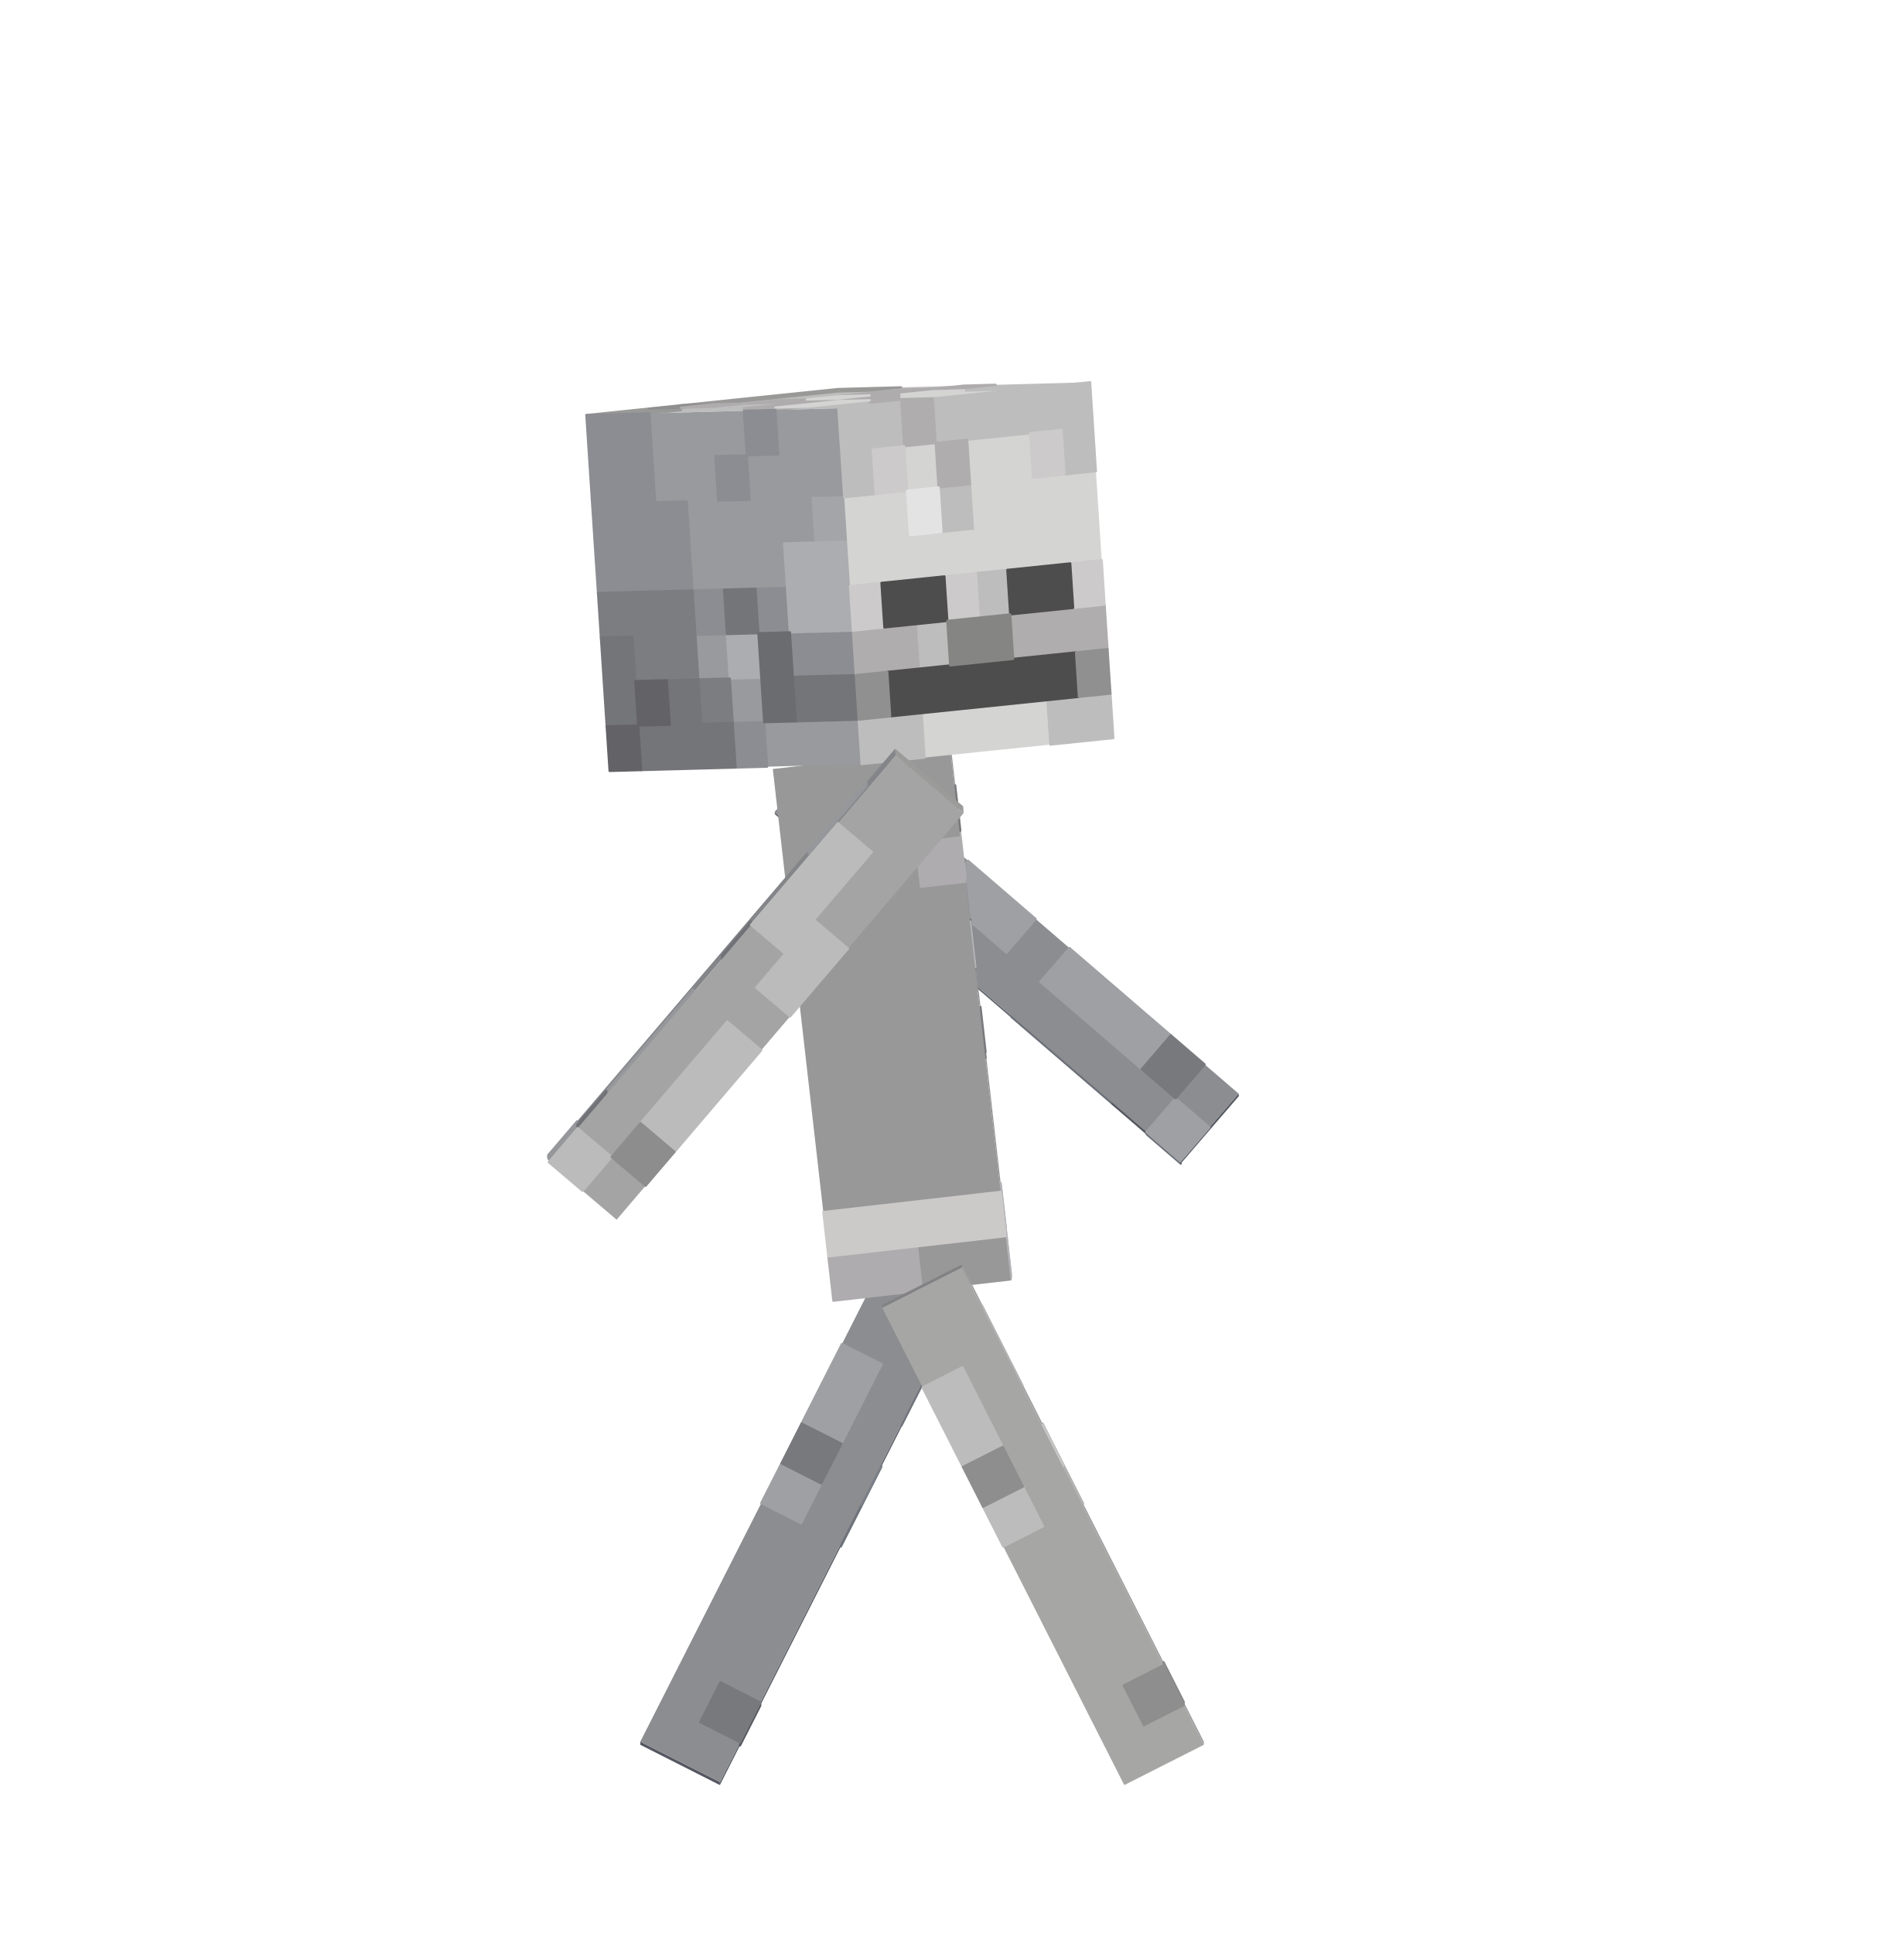
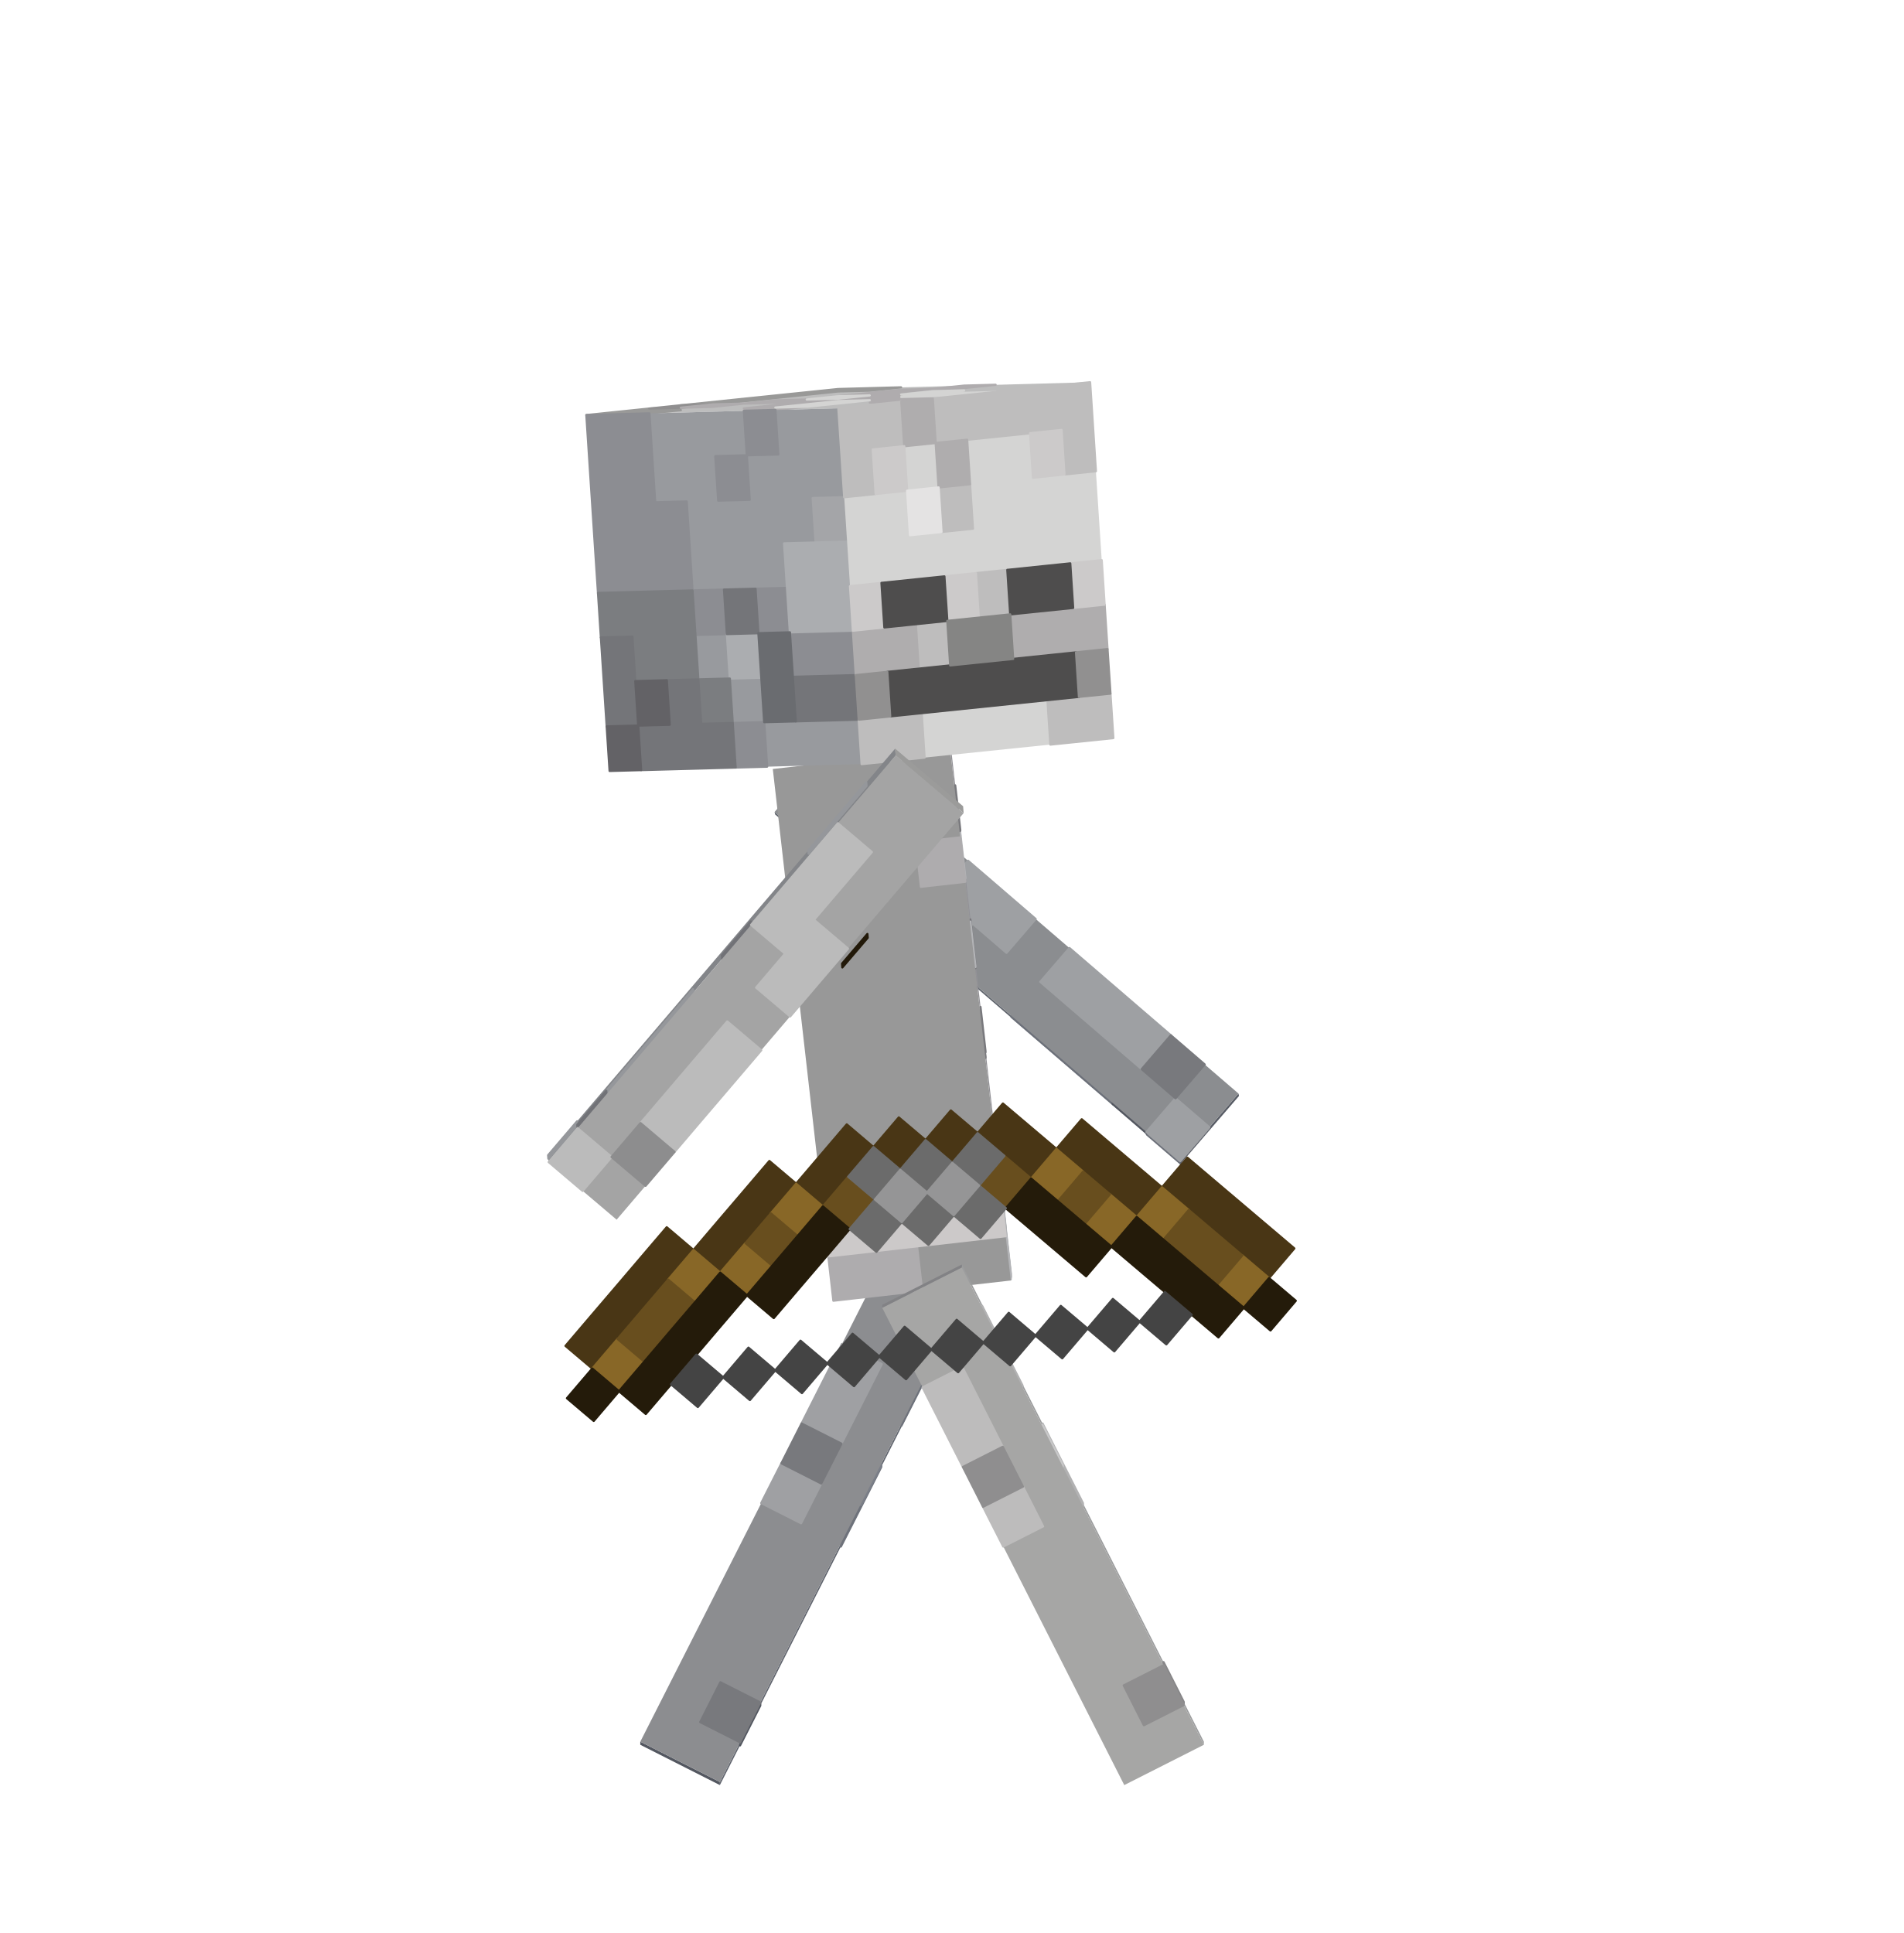
<svg xmlns="http://www.w3.org/2000/svg" viewBox="0 0 512 520" width="512" height="520" role="img" aria-labelledby="walk-6-title">
  <g id="skeleton">
    <g id="arm-left" aria-label="Left arm">
      <g class="face" data-face="back">
        <path fill="#5f646c" d="M208.47 219.09L208.33 218.43L317.43 312.36L317.58 313.02Z" />
        <path fill="#6c7079" stroke="#6c7079" stroke-width=".6" stroke-linejoin="round" d="M217.56 226.92L217.49 226.59L226.58 234.42L226.66 234.75ZM226.66 234.75L226.58 234.42L235.68 242.24L235.75 242.57ZM272.04 273.55L271.97 273.22L281.07 281.05L281.14 281.38ZM281.14 281.38L281.07 281.05L290.16 288.88L290.23 289.21ZM290.23 289.21L290.16 288.88L299.25 296.71L299.32 297.03ZM308.48 305.19L308.41 304.86L317.51 312.69L317.58 313.02Z" />
        <path fill="#535760" stroke="#535760" stroke-width=".6" stroke-linejoin="round" d="M253.86 257.9L253.79 257.57L262.88 265.4L262.95 265.73ZM299.32 297.03L299.25 296.71L308.34 304.53L308.41 304.86Z" />
      </g>
      <g class="face" data-face="bottom">
        <path fill="#585c65" d="M333.1 294.18L333.24 294.83L317.58 313.02L317.43 312.36Z" />
      </g>
      <g class="face" data-face="nx">
        <path fill="#8b8d90" d="M208.33 218.43L223.99 200.25L333.1 294.18L317.43 312.36Z" />
        <path fill="#9ea0a3" stroke="#9ea0a3" stroke-width=".6" stroke-linejoin="round" d="M226.51 234.09L234.34 225L243.44 232.83L235.61 241.92ZM235.61 241.92L243.44 232.83L252.53 240.65L244.7 249.74ZM244.7 249.74L260.36 231.56L269.45 239.39L253.79 257.57ZM261.62 248.48L269.45 239.39L278.54 247.22L270.71 256.31ZM279.8 264.13L287.64 255.04L296.73 262.87L288.9 271.96ZM288.9 271.96L296.73 262.87L305.82 270.7L297.99 279.79ZM297.99 279.79L305.82 270.7L314.91 278.52L307.08 287.61ZM308.34 304.53L316.17 295.44L325.27 303.27L317.43 312.36Z" />
        <path fill="#78797d" stroke="#78797d" stroke-width=".6" stroke-linejoin="round" d="M307.08 287.61L314.91 278.52L324 286.35L316.17 295.44Z" />
      </g>
    </g>
    <g id="leg-left" aria-label="Left leg">
      <g class="face" data-face="front">
        <path fill="#61656e" d="M258.7 351L258.7 351.84L193.62 480.21L193.62 479.38Z" />
        <path fill="#6e727b" stroke="#6e727b" stroke-width=".6" stroke-linejoin="round" d="M253.28 361.7L253.28 362.12L247.86 372.82L247.86 372.4ZM247.86 372.4L247.86 372.82L242.43 383.51L242.43 383.1ZM237.01 394.21L237.01 394.63L231.59 405.33L231.59 404.91ZM231.59 404.49L231.59 405.33L226.16 416.03L226.16 415.19Z" />
        <path fill="#7b7f88" stroke="#7b7f88" stroke-width=".6" stroke-linejoin="round" d="M237.01 393.79L237.01 394.21L231.59 404.91L231.59 404.49Z" />
        <path fill="#545861" stroke="#545861" stroke-width=".6" stroke-linejoin="round" d="M204.47 458.4L204.47 458.82L199.04 469.52L199.04 469.1Z" />
      </g>
      <g class="face" data-face="bottom">
        <path fill="#535760" d="M193.62 479.38L193.62 480.21L172.21 469.37L172.21 468.54Z" />
      </g>
      <g class="face" data-face="nx">
        <path fill="#8c8d90" d="M237.3 340.16L258.7 351L193.62 479.38L172.21 468.54Z" />
        <path fill="#9fa0a3" stroke="#9fa0a3" stroke-width=".6" stroke-linejoin="round" d="M226.45 361.56L237.15 366.98L231.73 377.67L221.02 372.25ZM221.02 372.25L231.73 377.67L226.31 388.37L215.6 382.95ZM210.18 393.65L220.88 399.07L215.46 409.77L204.75 404.35Z" />
        <path fill="#78797d" stroke="#78797d" stroke-width=".6" stroke-linejoin="round" d="M215.6 382.95L226.31 388.37L220.88 399.07L210.18 393.65ZM193.76 452.56L204.47 457.98L199.04 468.68L188.34 463.26Z" />
      </g>
    </g>
    <g id="torso" aria-label="Torso">
      <g class="face" data-face="front">
        <path fill="#939297" d="M255.54 201.44L255.54 199.07L271.85 342.1L271.85 344.47Z" />
        <path fill="#79797d" stroke="#79797d" stroke-width=".6" stroke-linejoin="round" d="M256.9 213.06L256.9 212.76L258.26 224.68L258.26 224.98ZM256.9 211.58L256.9 211.28L258.26 223.2L258.26 223.5ZM260.98 248.52L260.98 248.23L262.34 260.15L262.34 260.44ZM260.98 247.63L260.98 247.34L262.34 259.26L262.34 259.55ZM263.7 272.66L263.7 272.36L265.05 284.28L265.05 284.58ZM263.7 271.18L263.7 270.88L265.05 282.8L265.05 283.1ZM269.13 320.04L269.13 319.74L270.49 331.66L270.49 331.96ZM269.13 319.15L269.13 318.85L270.49 330.77L270.49 331.07ZM270.49 331.66L270.49 331.07L271.85 342.99L271.85 343.58Z" />
        <path fill="#b3b4b7" stroke="#b3b4b7" stroke-width=".6" stroke-linejoin="round" d="M258.26 224.39L258.26 224.09L259.62 236.01L259.62 236.31ZM260.98 248.23L260.98 247.93L262.34 259.85L262.34 260.15ZM269.13 320.63L269.13 320.33L270.49 332.25L270.49 332.55ZM269.13 318.56L269.13 318.26L270.49 330.18L270.49 330.48ZM270.49 332.25L270.49 331.96L271.85 343.88L271.85 344.17ZM270.49 330.77L270.49 330.48L271.85 342.4L271.85 342.69Z" />
      </g>
      <g class="face" data-face="nx">
        <path fill="#989898" d="M207.85 206.87L255.54 201.44L271.85 344.47L224.15 349.9Z" />
        <path fill="#aeacae" stroke="#aeacae" stroke-width=".6" stroke-linejoin="round" d="M246.34 226.63L258.26 225.28L259.62 237.2L247.7 238.55ZM222.8 337.98L246.64 335.27L248 347.18L224.15 349.9Z" />
        <path fill="#ccc9c9" stroke="#ccc9c9" stroke-width=".6" stroke-linejoin="round" d="M221.44 326.06L269.13 320.63L270.49 332.55L222.8 337.98Z" />
      </g>
    </g>
    <g id="head" aria-label="Head">
      <g class="face" data-face="top">
        <path fill="#bdbdbd" d="M157.71 111.66L225.41 104.66L293.19 102.83L225.49 109.83Z" />
        <path fill="#999998" stroke="#999998" stroke-width=".6" stroke-linejoin="round" d="M157.71 111.66L174.63 109.91L183.11 109.68L166.18 111.43ZM183.1 109.03L225.41 104.66L233.88 104.43L191.57 108.8ZM166.18 111.43L174.65 110.56L183.12 110.33L174.66 111.2ZM225.42 105.3L233.88 104.43L242.35 104.2L233.89 105.08ZM233.92 107.01L242.38 106.14L250.86 105.91L242.4 106.78Z" />
        <path fill="#908f90" stroke="#908f90" stroke-width=".6" stroke-linejoin="round" d="M174.63 109.91L183.1 109.03L191.57 108.8L183.11 109.68Z" />
        <path fill="#afacae" stroke="#afacae" stroke-width=".6" stroke-linejoin="round" d="M183.11 109.68L191.57 108.8L200.04 108.58L191.58 109.45ZM200.04 108.58L208.5 107.7L216.98 107.47L208.52 108.35ZM208.52 108.35L216.98 107.47L225.45 107.24L216.99 108.12ZM225.44 106.6L242.36 104.85L250.83 104.62L233.91 106.37ZM200.06 109.87L216.99 108.12L225.46 107.89L208.54 109.64ZM225.45 107.24L233.91 106.37L242.38 106.14L233.92 107.01ZM250.83 104.62L259.3 103.74L267.77 103.51L259.31 104.39ZM200.08 110.51L208.54 109.64L217.01 109.41L208.55 110.28ZM225.46 107.89L233.92 107.01L242.4 106.78L233.93 107.66ZM233.93 107.66L242.4 106.78L250.87 106.56L242.41 107.43ZM233.95 108.31L242.41 107.43L250.88 107.2L242.42 108.08Z" />
        <path fill="#d4d4d3" stroke="#d4d4d3" stroke-width=".6" stroke-linejoin="round" d="M216.98 107.47L225.44 106.6L233.91 106.37L225.45 107.24ZM208.54 109.64L225.46 107.89L233.93 107.66L217.01 109.41ZM242.38 106.14L250.85 105.26L259.32 105.03L250.86 105.91ZM242.4 106.78L250.86 105.91L259.33 105.68L250.87 106.56ZM250.87 106.56L259.33 105.68L267.8 105.45L259.34 106.33Z" />
      </g>
      <g class="face" data-face="nx">
        <path fill="#989a9e" d="M157.71 111.66L225.49 109.83L231.74 205.55L163.96 207.39Z" />
        <path fill="#8c8d92" stroke="#8c8d92" stroke-width=".6" stroke-linejoin="round" d="M157.71 111.66L174.66 111.2L175.44 123.17L158.49 123.63ZM200.08 110.51L208.55 110.28L209.33 122.25L200.86 122.48ZM158.49 123.63L175.44 123.17L176.22 135.13L159.27 135.59ZM192.38 122.71L200.86 122.48L201.64 134.45L193.17 134.67ZM159.27 135.59L184.69 134.9L185.47 146.87L160.05 147.56ZM160.05 147.56L185.47 146.87L186.25 158.84L160.84 159.52ZM186.25 158.84L194.73 158.61L195.51 170.57L187.04 170.8ZM203.2 158.38L211.67 158.15L212.45 170.11L203.98 170.34ZM212.45 170.11L229.4 169.66L230.18 181.62L213.24 182.08ZM197.07 194.5L205.54 194.27L206.32 206.24L197.85 206.47Z" />
        <path fill="#a4a5a8" stroke="#a4a5a8" stroke-width=".6" stroke-linejoin="round" d="M218.58 133.99L227.06 133.76L227.84 145.72L219.37 145.95Z" />
        <path fill="#abadb0" stroke="#abadb0" stroke-width=".6" stroke-linejoin="round" d="M210.89 146.18L227.84 145.72L228.62 157.69L211.67 158.15ZM211.67 158.15L228.62 157.69L229.4 169.66L212.45 170.11ZM195.51 170.57L203.98 170.34L204.76 182.31L196.29 182.54Z" />
        <path fill="#7b7d80" stroke="#7b7d80" stroke-width=".6" stroke-linejoin="round" d="M160.84 159.52L186.25 158.84L187.04 170.8L161.62 171.49ZM170.09 171.26L187.04 170.8L187.82 182.77L170.87 183.23ZM187.82 182.77L196.29 182.54L197.07 194.5L188.6 194.73Z" />
        <path fill="#747579" stroke="#747579" stroke-width=".6" stroke-linejoin="round" d="M194.73 158.61L203.2 158.38L203.98 170.34L195.51 170.57ZM161.62 171.49L170.09 171.26L170.87 183.23L162.4 183.45ZM162.4 183.45L170.87 183.23L171.65 195.19L163.18 195.42ZM179.34 183L187.82 182.77L188.6 194.73L180.13 194.96ZM213.24 182.08L230.18 181.62L230.96 193.59L214.02 194.05ZM171.65 195.19L197.07 194.5L197.85 206.47L172.43 207.16Z" />
        <path fill="#6a6c70" stroke="#6a6c70" stroke-width=".6" stroke-linejoin="round" d="M203.98 170.34L212.45 170.11L213.24 182.08L204.76 182.31ZM204.76 182.31L213.24 182.08L214.02 194.05L205.54 194.27Z" />
        <path fill="#636266" stroke="#636266" stroke-width=".6" stroke-linejoin="round" d="M170.87 183.23L179.34 183L180.13 194.96L171.65 195.19ZM163.18 195.42L171.65 195.19L172.43 207.16L163.96 207.39Z" />
      </g>
      <g class="face" data-face="front">
        <path fill="#d4d4d3" d="M225.49 109.83L293.19 102.83L299.44 198.55L231.74 205.55Z" />
        <path fill="#bebdbd" stroke="#bebdbd" stroke-width=".6" stroke-linejoin="round" d="M225.49 109.83L242.42 108.08L243.2 120.04L226.28 121.79ZM250.88 107.2L293.19 102.83L293.97 114.79L251.66 119.17ZM226.28 121.79L234.74 120.92L235.52 132.88L227.06 133.76ZM285.51 115.67L293.97 114.79L294.75 126.76L286.29 127.63ZM252.44 131.13L260.9 130.26L261.68 142.22L253.22 143.1ZM262.47 154.19L270.93 153.31L271.71 165.28L263.25 166.16ZM246.32 167.91L254.79 167.03L255.57 179L247.1 179.87ZM230.96 193.59L247.89 191.84L248.67 203.8L231.74 205.55ZM281.73 188.34L298.66 186.59L299.44 198.55L282.51 200.3Z" />
        <path fill="#afadae" stroke="#afadae" stroke-width=".6" stroke-linejoin="round" d="M242.42 108.08L250.88 107.2L251.66 119.17L243.2 120.04ZM251.66 119.17L260.12 118.29L260.9 130.26L252.44 131.13ZM229.4 169.66L246.32 167.91L247.1 179.87L230.18 181.62ZM271.71 165.28L297.09 162.65L297.87 174.62L272.49 177.25Z" />
        <path fill="#cccaca" stroke="#cccaca" stroke-width=".6" stroke-linejoin="round" d="M234.74 120.92L243.2 120.04L243.98 132.01L235.52 132.88ZM277.05 116.54L285.51 115.67L286.29 127.63L277.83 128.51ZM228.62 157.69L237.08 156.81L237.86 168.78L229.4 169.66ZM254 155.06L262.47 154.19L263.25 166.16L254.79 167.03ZM287.85 151.56L296.31 150.69L297.09 162.65L288.63 163.53Z" />
        <path fill="#e4e3e3" stroke="#e4e3e3" stroke-width=".6" stroke-linejoin="round" d="M243.98 132.01L252.44 131.13L253.22 143.1L244.76 143.97Z" />
        <path fill="#4e4d4d" stroke="#4e4d4d" stroke-width=".6" stroke-linejoin="round" d="M237.08 156.81L254 155.06L254.79 167.03L237.86 168.78ZM270.93 153.31L287.85 151.56L288.63 163.53L271.71 165.28ZM238.64 180.75L289.41 175.5L290.19 187.46L239.42 192.71Z" />
        <path fill="#858584" stroke="#858584" stroke-width=".6" stroke-linejoin="round" d="M254.79 167.03L271.71 165.28L272.49 177.25L255.57 179Z" />
        <path fill="#919090" stroke="#919090" stroke-width=".6" stroke-linejoin="round" d="M230.18 181.62L238.64 180.75L239.42 192.71L230.96 193.59ZM289.41 175.5L297.87 174.62L298.66 186.59L290.19 187.46Z" />
      </g>
    </g>
    <g id="leg-right" aria-label="Right leg">
      <g class="face" data-face="front">
        <path fill="#9c9d9e" d="M258.7 341L258.7 340.16L323.79 468.54L323.79 469.37Z" />
        <path fill="#b2b2b3" stroke="#b2b2b3" stroke-width=".6" stroke-linejoin="round" d="M264.13 351.7L264.13 351.28L269.55 361.98L269.55 362.39ZM269.55 362.39L269.55 361.98L274.98 372.67L274.98 373.09ZM280.4 383.37L280.4 382.95L285.82 393.65L285.82 394.07ZM285.82 394.49L285.82 393.65L291.25 404.35L291.25 405.19Z" />
        <path fill="#c8c8c9" stroke="#c8c8c9" stroke-width=".6" stroke-linejoin="round" d="M280.4 383.79L280.4 383.37L285.82 394.07L285.82 394.49Z" />
        <path fill="#878688" stroke="#878688" stroke-width=".6" stroke-linejoin="round" d="M312.94 447.56L312.94 447.14L318.36 457.84L318.36 458.26Z" />
      </g>
      <g class="face" data-face="top">
        <path fill="#828285" d="M237.3 351.84L237.3 351L258.7 340.16L258.7 341Z" />
      </g>
      <g class="face" data-face="nx">
        <path fill="#a6a6a5" d="M237.3 351.84L258.7 341L323.79 469.37L302.38 480.21Z" />
        <path fill="#bdbcbc" stroke="#bdbcbc" stroke-width=".6" stroke-linejoin="round" d="M248.14 373.23L258.85 367.81L264.27 378.51L253.57 383.93ZM253.57 383.93L264.27 378.51L269.69 389.21L258.99 394.63ZM264.41 405.33L275.12 399.91L280.54 410.61L269.84 416.03Z" />
        <path fill="#8f8e8f" stroke="#8f8e8f" stroke-width=".6" stroke-linejoin="round" d="M258.99 394.63L269.69 389.21L275.12 399.91L264.41 405.33ZM302.24 453.4L312.94 447.98L318.36 458.68L307.66 464.1Z" />
      </g>
    </g>
+     <g id="held-bow" aria-label="Bow">
+       <g class="face" data-face="back">
+         <path fill="#221909" stroke="#221909" stroke-width=".6" stroke-linejoin="round" d="M233.29 251.26L233.37 252.27L226.56 260.24L226.49 259.23Z" />
+       </g>
+       <g class="face" data-face="nx">
+         <path fill="#493615" stroke="#493615" stroke-width=".6" stroke-linejoin="round" d="M319.34 311.43L348.12 335.84L341.32 343.82L312.53 319.41ZM290.94 301.1L312.53 319.41L305.73 327.38L284.14 309.07ZM269.74 296.87L284.14 309.07L277.33 317.05L262.94 304.84ZM255.74 298.74L262.94 304.84L256.13 312.82L248.94 306.71ZM241.74 300.61L248.94 306.71L242.13 314.69L234.93 308.59ZM227.74 302.48L234.93 308.59L228.13 316.56L220.93 310.46ZM220.93 310.46L228.13 316.56L221.32 324.54L214.13 318.43ZM206.93 312.33L214.13 318.43L207.32 326.41L200.13 320.31ZM200.13 320.31L207.32 326.41L200.52 334.39L193.32 328.28ZM193.32 328.28L200.52 334.39L193.71 342.36L186.52 336.26ZM179.32 330.15L186.52 336.26L179.71 344.23L172.51 338.13ZM172.51 338.13L179.71 344.23L172.91 352.21L165.71 346.11ZM165.71 346.11L172.91 352.21L166.1 360.19L158.9 354.08ZM158.9 354.08L166.1 360.19L159.3 368.16L152.1 362.06Z" />
+         <path fill="#886727" stroke="#886727" stroke-width=".6" stroke-linejoin="round" d="M312.53 319.41L319.73 325.51L312.92 333.49L305.73 327.38ZM334.12 337.72L341.32 343.82L334.51 351.8L327.31 345.69ZM284.14 309.07L291.33 315.18L284.53 323.15L277.33 317.05ZM298.53 321.28L305.73 327.38L298.92 335.36L291.72 329.25ZM214.13 318.43L221.32 324.54L214.52 332.51L207.32 326.41ZM200.52 334.39L207.71 340.49L200.91 348.46L193.71 342.36ZM186.52 336.26L193.71 342.36L186.91 350.34L179.71 344.23ZM166.1 360.19L173.3 366.29L166.49 374.26L159.3 368.16Z" />
+         <path fill="#684e1e" stroke="#684e1e" stroke-width=".6" stroke-linejoin="round" d="M319.73 325.51L334.12 337.72L327.31 345.69L312.92 333.49ZM291.33 315.18L298.53 321.28L291.72 329.25L284.53 323.15ZM270.13 310.94L277.33 317.05L270.53 325.02L263.33 318.92ZM228.13 316.56L235.33 322.67L228.52 330.64L221.32 324.54ZM207.32 326.41L214.52 332.51L207.71 340.49L200.52 334.39ZM179.71 344.23L186.91 350.34L180.1 358.31L172.91 352.21ZM172.91 352.21L180.1 358.31L173.3 366.29L166.1 360.19Z" />
+         <path fill="#241b0a" stroke="#241b0a" stroke-width=".6" stroke-linejoin="round" d="M341.32 343.82L348.51 349.92L341.71 357.9L334.51 351.8ZM305.73 327.38L334.51 351.8L327.71 359.77L298.92 335.36ZM277.33 317.05L298.92 335.36L292.12 343.33L270.53 325.02ZM221.32 324.54L228.52 330.64L221.72 338.62L214.52 332.51ZM214.52 332.51L221.72 338.62L214.91 346.59L207.71 340.49ZM207.71 340.49L214.91 346.59L208.11 354.57L200.91 348.46ZM193.71 342.36L200.91 348.46L194.1 356.44L186.91 350.34ZM186.91 350.34L194.1 356.44L187.3 364.42L180.1 358.31ZM180.1 358.31L187.3 364.42L180.49 372.39L173.3 366.29ZM173.3 366.29L180.49 372.39L173.69 380.37L166.49 374.26ZM159.3 368.16L166.49 374.26L159.69 382.24L152.49 376.14Z" />
+         <path fill="#6b6b6b" stroke="#6b6b6b" stroke-width=".6" stroke-linejoin="round" d="M262.94 304.84L270.13 310.94L263.33 318.92L256.13 312.82ZM248.94 306.71L256.13 312.82L249.33 320.79L242.13 314.69ZM263.33 318.92L270.53 325.02L263.72 333L256.52 326.9ZM234.93 308.59L242.13 314.69L235.33 322.67L228.13 316.56ZM249.33 320.79L256.52 326.9L249.72 334.87L242.52 328.77ZM235.33 322.67L242.52 328.77L235.72 336.74L228.52 330.64Z" />
+         <path fill="#444444" stroke="#444444" stroke-width=".6" stroke-linejoin="round" d="M313.31 347.57L320.51 353.67L313.7 361.64L306.51 355.54ZM299.31 349.44L306.51 355.54L299.7 363.52L292.51 357.41ZM285.31 351.31L292.51 357.41L285.7 365.39L278.5 359.29ZM271.31 353.18L278.5 359.29L271.7 367.26L264.5 361.16ZM257.31 355.05L264.5 361.16L257.7 369.13L250.5 363.03ZM243.31 356.93L250.5 363.03L243.7 371.01L236.5 364.9ZM229.3 358.8L236.5 364.9L229.7 372.88L222.5 366.77ZM215.3 360.67L222.5 366.77L215.69 374.75L208.5 368.65ZM201.3 362.54L208.5 368.65L201.69 376.62L194.5 370.52ZM187.3 364.42L194.5 370.52L187.69 378.5L180.49 372.39Z" />
+         <path fill="#959596" stroke="#959596" stroke-width=".6" stroke-linejoin="round" d="M256.13 312.82L263.33 318.92L256.52 326.9L249.33 320.79ZM242.13 314.69L249.33 320.79L242.52 328.77L235.33 322.67Z" />
+       </g>
+     </g>
    <g id="arm-right" aria-label="Right arm">
      <g class="face" data-face="back">
        <path fill="#838589" d="M240.76 201.39L240.9 203.23L147.58 312.61L147.43 310.77Z" />
        <path fill="#95979b" stroke="#95979b" stroke-width=".6" stroke-linejoin="round" d="M232.98 210.5L233.05 211.42L225.28 220.54L225.21 219.62ZM225.21 219.62L225.28 220.54L217.5 229.65L217.43 228.73ZM186.39 266.11L186.46 267.03L178.68 276.15L178.61 275.23ZM178.61 275.23L178.68 276.15L170.91 285.26L170.84 284.34ZM170.84 284.34L170.91 285.26L163.13 294.38L163.06 293.46ZM155.21 301.66L155.28 302.57L147.5 311.69L147.43 310.77Z" />
        <path fill="#717277" stroke="#717277" stroke-width=".6" stroke-linejoin="round" d="M201.95 247.88L202.02 248.8L194.24 257.92L194.17 257ZM163.06 293.46L163.13 294.38L155.35 303.49L155.28 302.57Z" />
      </g>
      <g class="face" data-face="top">
        <path fill="#9b9b9a" d="M240.9 203.23L240.76 201.39L259.04 216.89L259.18 218.73Z" />
      </g>
      <g class="face" data-face="nx">
        <path fill="#a4a4a4" d="M240.9 203.23L259.18 218.73L165.85 328.11L147.58 312.61Z" />
        <path fill="#bbbbbb" stroke="#bbbbbb" stroke-width=".6" stroke-linejoin="round" d="M225.35 221.46L234.49 229.21L226.71 238.32L217.57 230.57ZM217.57 230.57L226.71 238.32L218.93 247.44L209.79 239.69ZM209.79 239.69L228.07 255.19L220.29 264.3L202.02 248.8ZM211.15 256.55L220.29 264.3L212.52 273.42L203.38 265.67ZM195.6 274.78L204.74 282.53L196.96 291.65L187.82 283.9ZM187.82 283.9L196.96 291.65L189.18 300.76L180.05 293.01ZM180.05 293.01L189.18 300.76L181.41 309.88L172.27 302.13ZM155.35 303.49L164.49 311.24L156.71 320.36L147.58 312.61Z" />
        <path fill="#8d8d8e" stroke="#8d8d8e" stroke-width=".6" stroke-linejoin="round" d="M172.27 302.13L181.41 309.88L173.63 318.99L164.49 311.24Z" />
      </g>
    </g>
  </g>
</svg>
